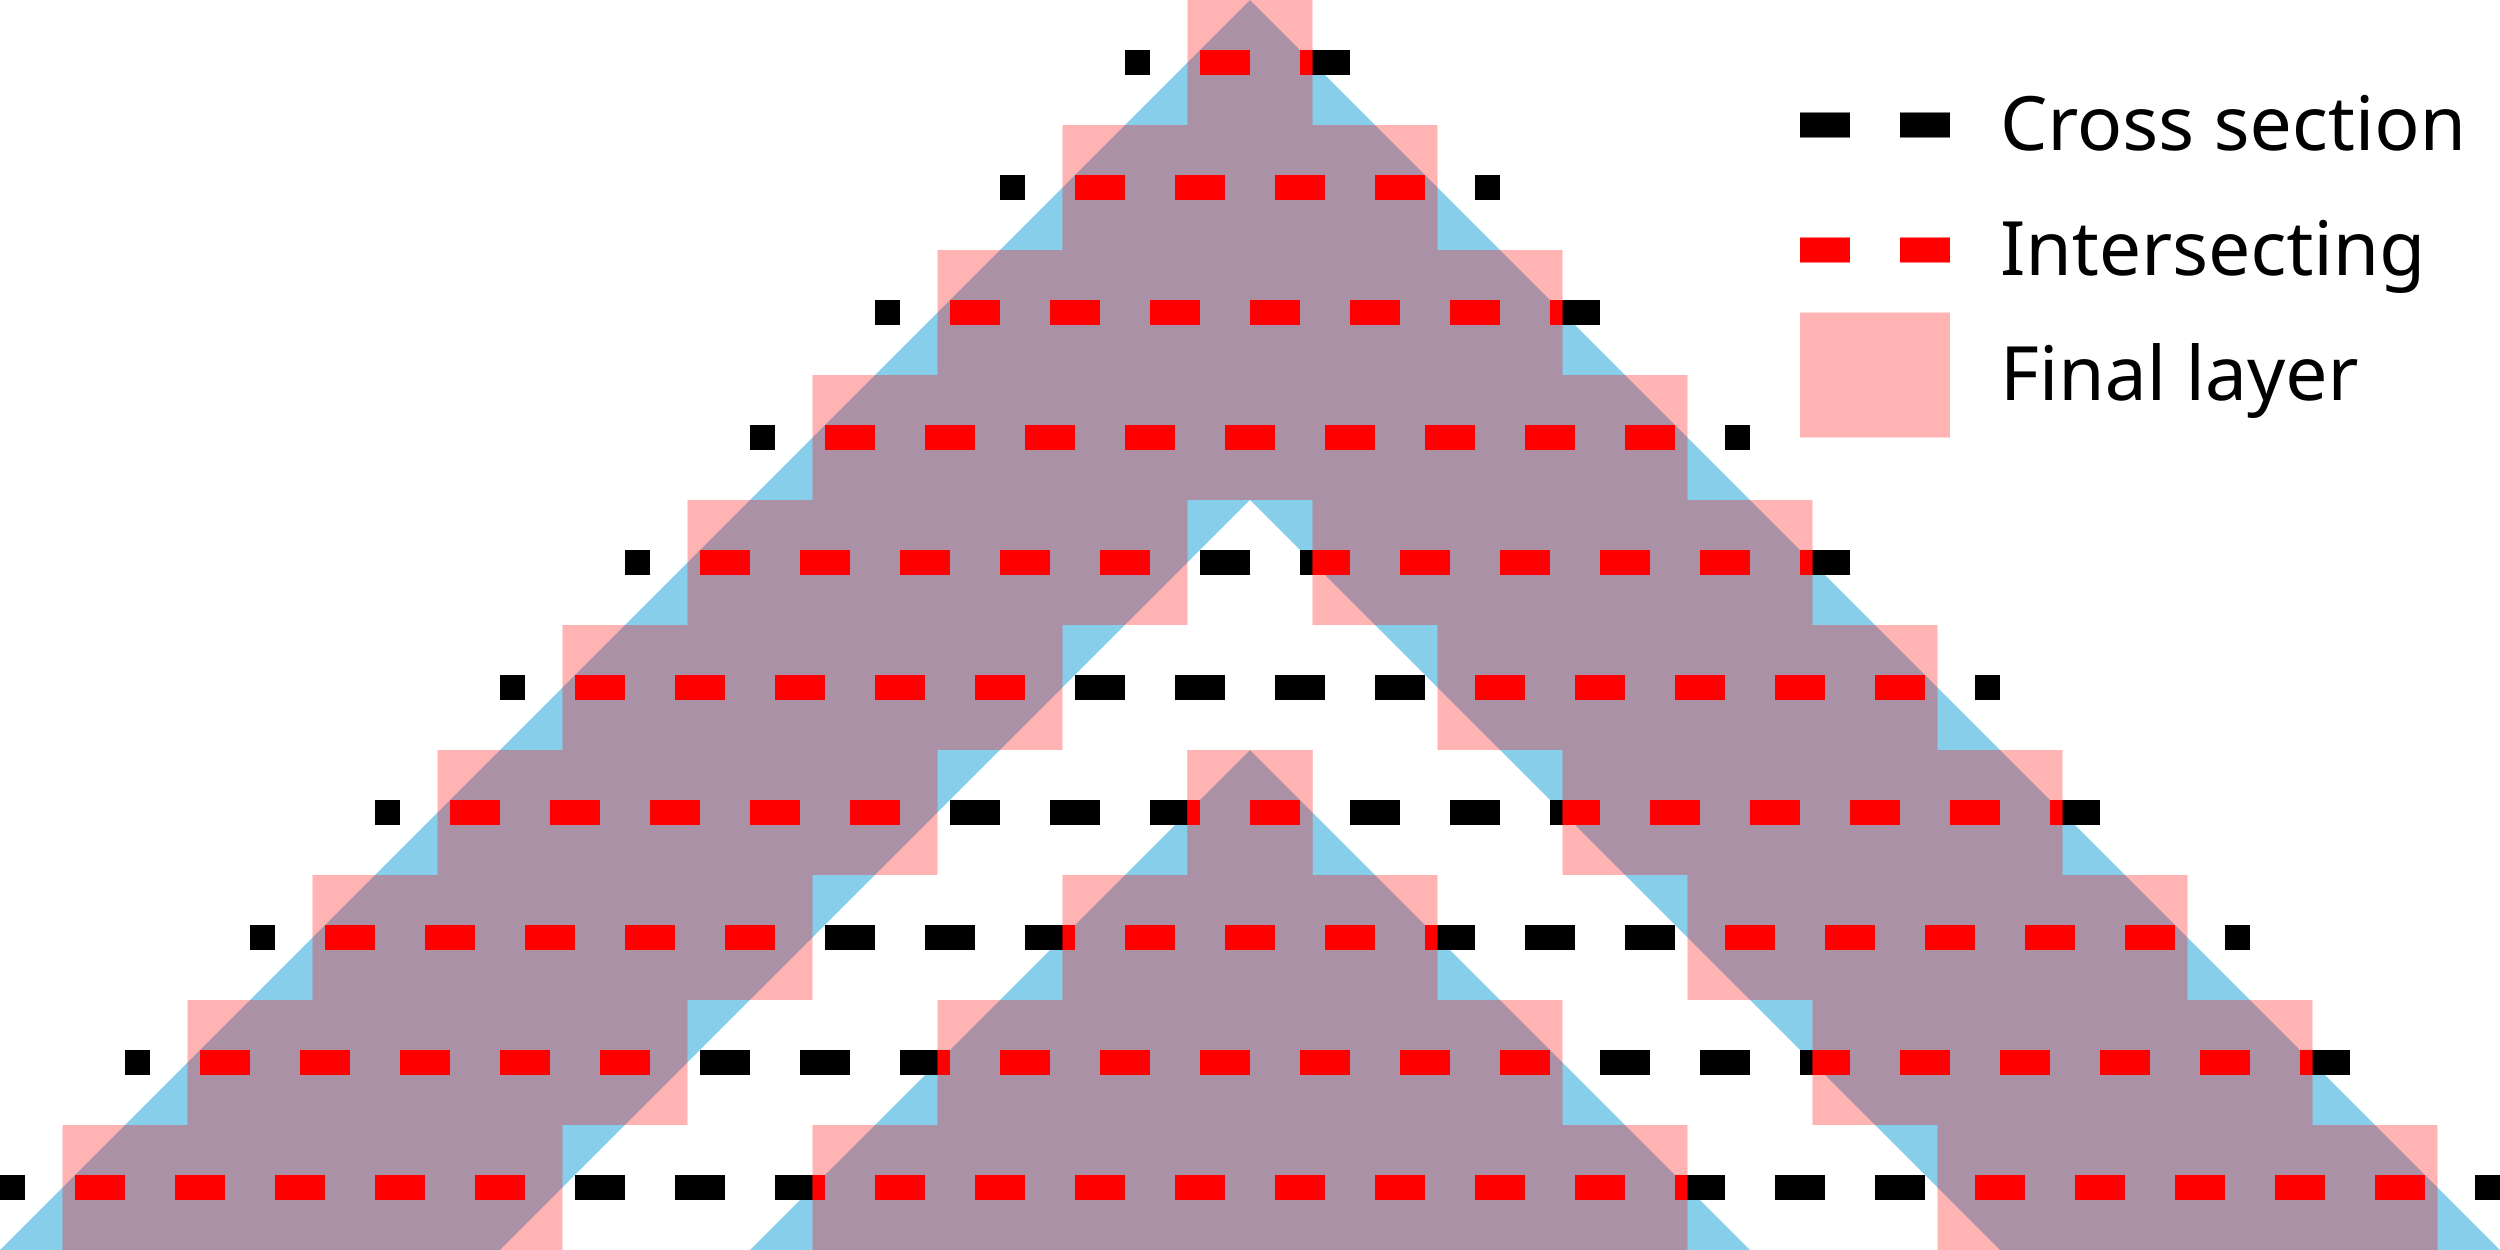
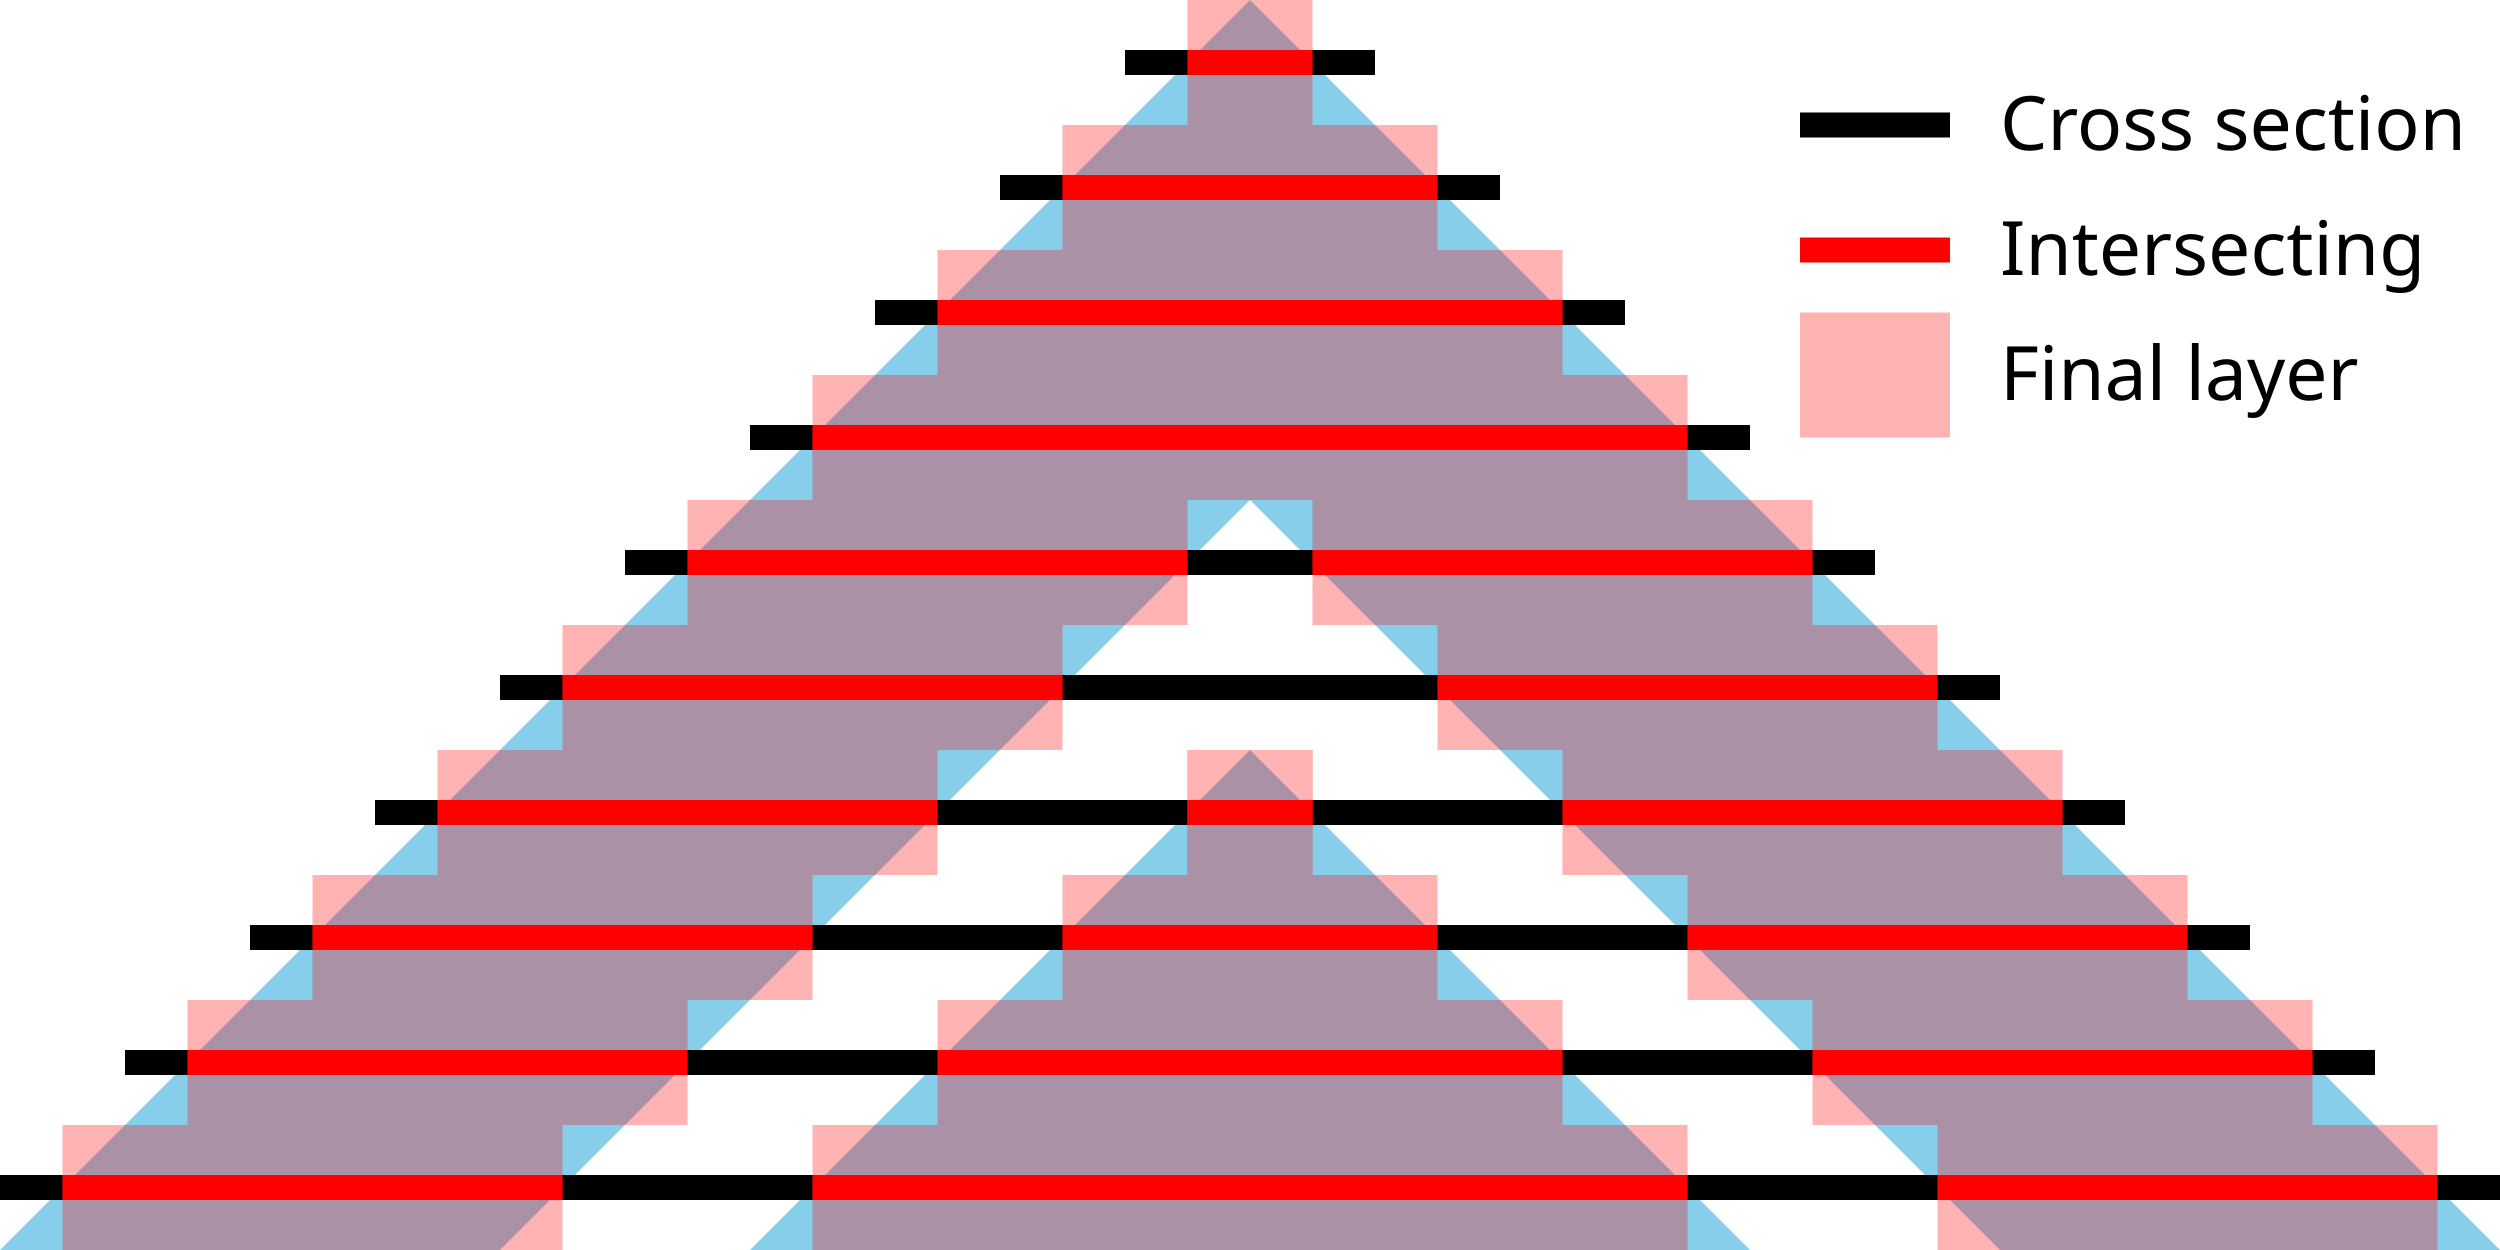
<svg xmlns="http://www.w3.org/2000/svg" width="1000" height="500">
  <polygon fill="skyblue" points="0,500 200,500 500,200 800,500 1000,500 500,0" />
  <polygon fill="skyblue" points="300,500 700,500 500,300" />
-   <g stroke="black" stroke-width="10" stroke-dasharray="20" stroke-dashoffset="10">
+   <g stroke="black" stroke-width="10">
    <line x1="0" y1="475" x2="1000" y2="475" />
    <line x1="50" y1="425" x2="950" y2="425" />
    <line x1="100" y1="375" x2="900" y2="375" />
    <line x1="150" y1="325" x2="850" y2="325" />
    <line x1="200" y1="275" x2="800" y2="275" />
    <line x1="250" y1="225" x2="750" y2="225" />
    <line x1="300" y1="175" x2="700" y2="175" />
    <line x1="350" y1="125" x2="650" y2="125" />
    <line x1="400" y1="75" x2="600" y2="75" />
    <line x1="450" y1="25" x2="550" y2="25" />
  </g>
  <g stroke="red" stroke-width="50" opacity="0.3">
    <line x1="25" y1="475" x2="225" y2="475" />
    <line x1="75" y1="425" x2="275" y2="425" />
    <line x1="125" y1="375" x2="325" y2="375" />
    <line x1="175" y1="325" x2="375" y2="325" />
    <line x1="225" y1="275" x2="425" y2="275" />
    <line x1="275" y1="225" x2="475" y2="225" />
    <line x1="325" y1="175" x2="675" y2="175" />
    <line x1="375" y1="125" x2="625" y2="125" />
    <line x1="425" y1="75" x2="575" y2="75" />
    <line x1="475" y1="25" x2="525" y2="25" />
    <line x1="525" y1="225" x2="725" y2="225" />
    <line x1="625" y1="325" x2="825" y2="325" />
    <line x1="725" y1="425" x2="925" y2="425" />
    <line x1="575" y1="275" x2="775" y2="275" />
    <line x1="675" y1="375" x2="875" y2="375" />
    <line x1="775" y1="475" x2="975" y2="475" />
    <line x1="325" y1="475" x2="675" y2="475" />
    <line x1="375" y1="425" x2="625" y2="425" />
    <line x1="425" y1="375" x2="575" y2="375" />
    <line x1="475" y1="325" x2="525" y2="325" />
    <line x1="475" y1="325" x2="525" y2="325" />
  </g>
-   <g stroke="red" stroke-width="10" stroke-dasharray="20">
-     <g stroke-dashoffset="-5">
-       <line x1="25" y1="475" x2="225" y2="475" />
-       <line x1="75" y1="425" x2="275" y2="425" />
-       <line x1="125" y1="375" x2="325" y2="375" />
-       <line x1="175" y1="325" x2="375" y2="325" />
-       <line x1="225" y1="275" x2="425" y2="275" />
-       <line x1="275" y1="225" x2="475" y2="225" />
-       <line x1="325" y1="175" x2="675" y2="175" />
-       <line x1="375" y1="125" x2="625" y2="125" />
-       <line x1="425" y1="75" x2="575" y2="75" />
-       <line x1="475" y1="25" x2="525" y2="25" />
-     </g>
-     <g stroke-dashoffset="5">
-       <line x1="525" y1="225" x2="725" y2="225" />
-       <line x1="625" y1="325" x2="825" y2="325" />
-       <line x1="725" y1="425" x2="925" y2="425" />
-     </g>
-     <g stroke-dashoffset="-15">
-       <line x1="575" y1="275" x2="775" y2="275" />
-       <line x1="675" y1="375" x2="875" y2="375" />
-       <line x1="775" y1="475" x2="975" y2="475" />
-     </g>
-     <g stroke-dashoffset="15">
-       <line x1="325" y1="475" x2="675" y2="475" />
-       <line x1="375" y1="425" x2="625" y2="425" />
-       <line x1="425" y1="375" x2="575" y2="375" />
-       <line x1="475" y1="325" x2="525" y2="325" />
-       <line x1="475" y1="325" x2="525" y2="325" />
-     </g>
+   <g stroke="red" stroke-width="10">
+     <line x1="25" y1="475" x2="225" y2="475" />
+     <line x1="75" y1="425" x2="275" y2="425" />
+     <line x1="125" y1="375" x2="325" y2="375" />
+     <line x1="175" y1="325" x2="375" y2="325" />
+     <line x1="225" y1="275" x2="425" y2="275" />
+     <line x1="275" y1="225" x2="475" y2="225" />
+     <line x1="325" y1="175" x2="675" y2="175" />
+     <line x1="375" y1="125" x2="625" y2="125" />
+     <line x1="425" y1="75" x2="575" y2="75" />
+     <line x1="475" y1="25" x2="525" y2="25" />
+     <line x1="525" y1="225" x2="725" y2="225" />
+     <line x1="625" y1="325" x2="825" y2="325" />
+     <line x1="725" y1="425" x2="925" y2="425" />
+     <line x1="575" y1="275" x2="775" y2="275" />
+     <line x1="675" y1="375" x2="875" y2="375" />
+     <line x1="775" y1="475" x2="975" y2="475" />
+     <line x1="325" y1="475" x2="675" y2="475" />
+     <line x1="375" y1="425" x2="625" y2="425" />
+     <line x1="425" y1="375" x2="575" y2="375" />
+     <line x1="475" y1="325" x2="525" y2="325" />
+     <line x1="475" y1="325" x2="525" y2="325" />
  </g>
-   <line stroke="black" stroke-width="10" stroke-dasharray="20" x1="720" y1="50" x2="780" y2="50" />
-   <line stroke="red" stroke-width="10" stroke-dasharray="20" x1="720" y1="100" x2="780" y2="100" />
+   <line stroke="black" stroke-width="10" x1="720" y1="50" x2="780" y2="50" />
+   <line stroke="red" stroke-width="10" x1="720" y1="100" x2="780" y2="100" />
  <line stroke="red" stroke-width="50" opacity="0.3" x1="720" y1="150" x2="780" y2="150" />
  <g font-family="sans-serif" font-size="30px">
    <text x="800" y="60">Cross section</text>
    <text x="800" y="110">Intersecting</text>
    <text x="800" y="160">Final layer</text>
  </g>
</svg>
